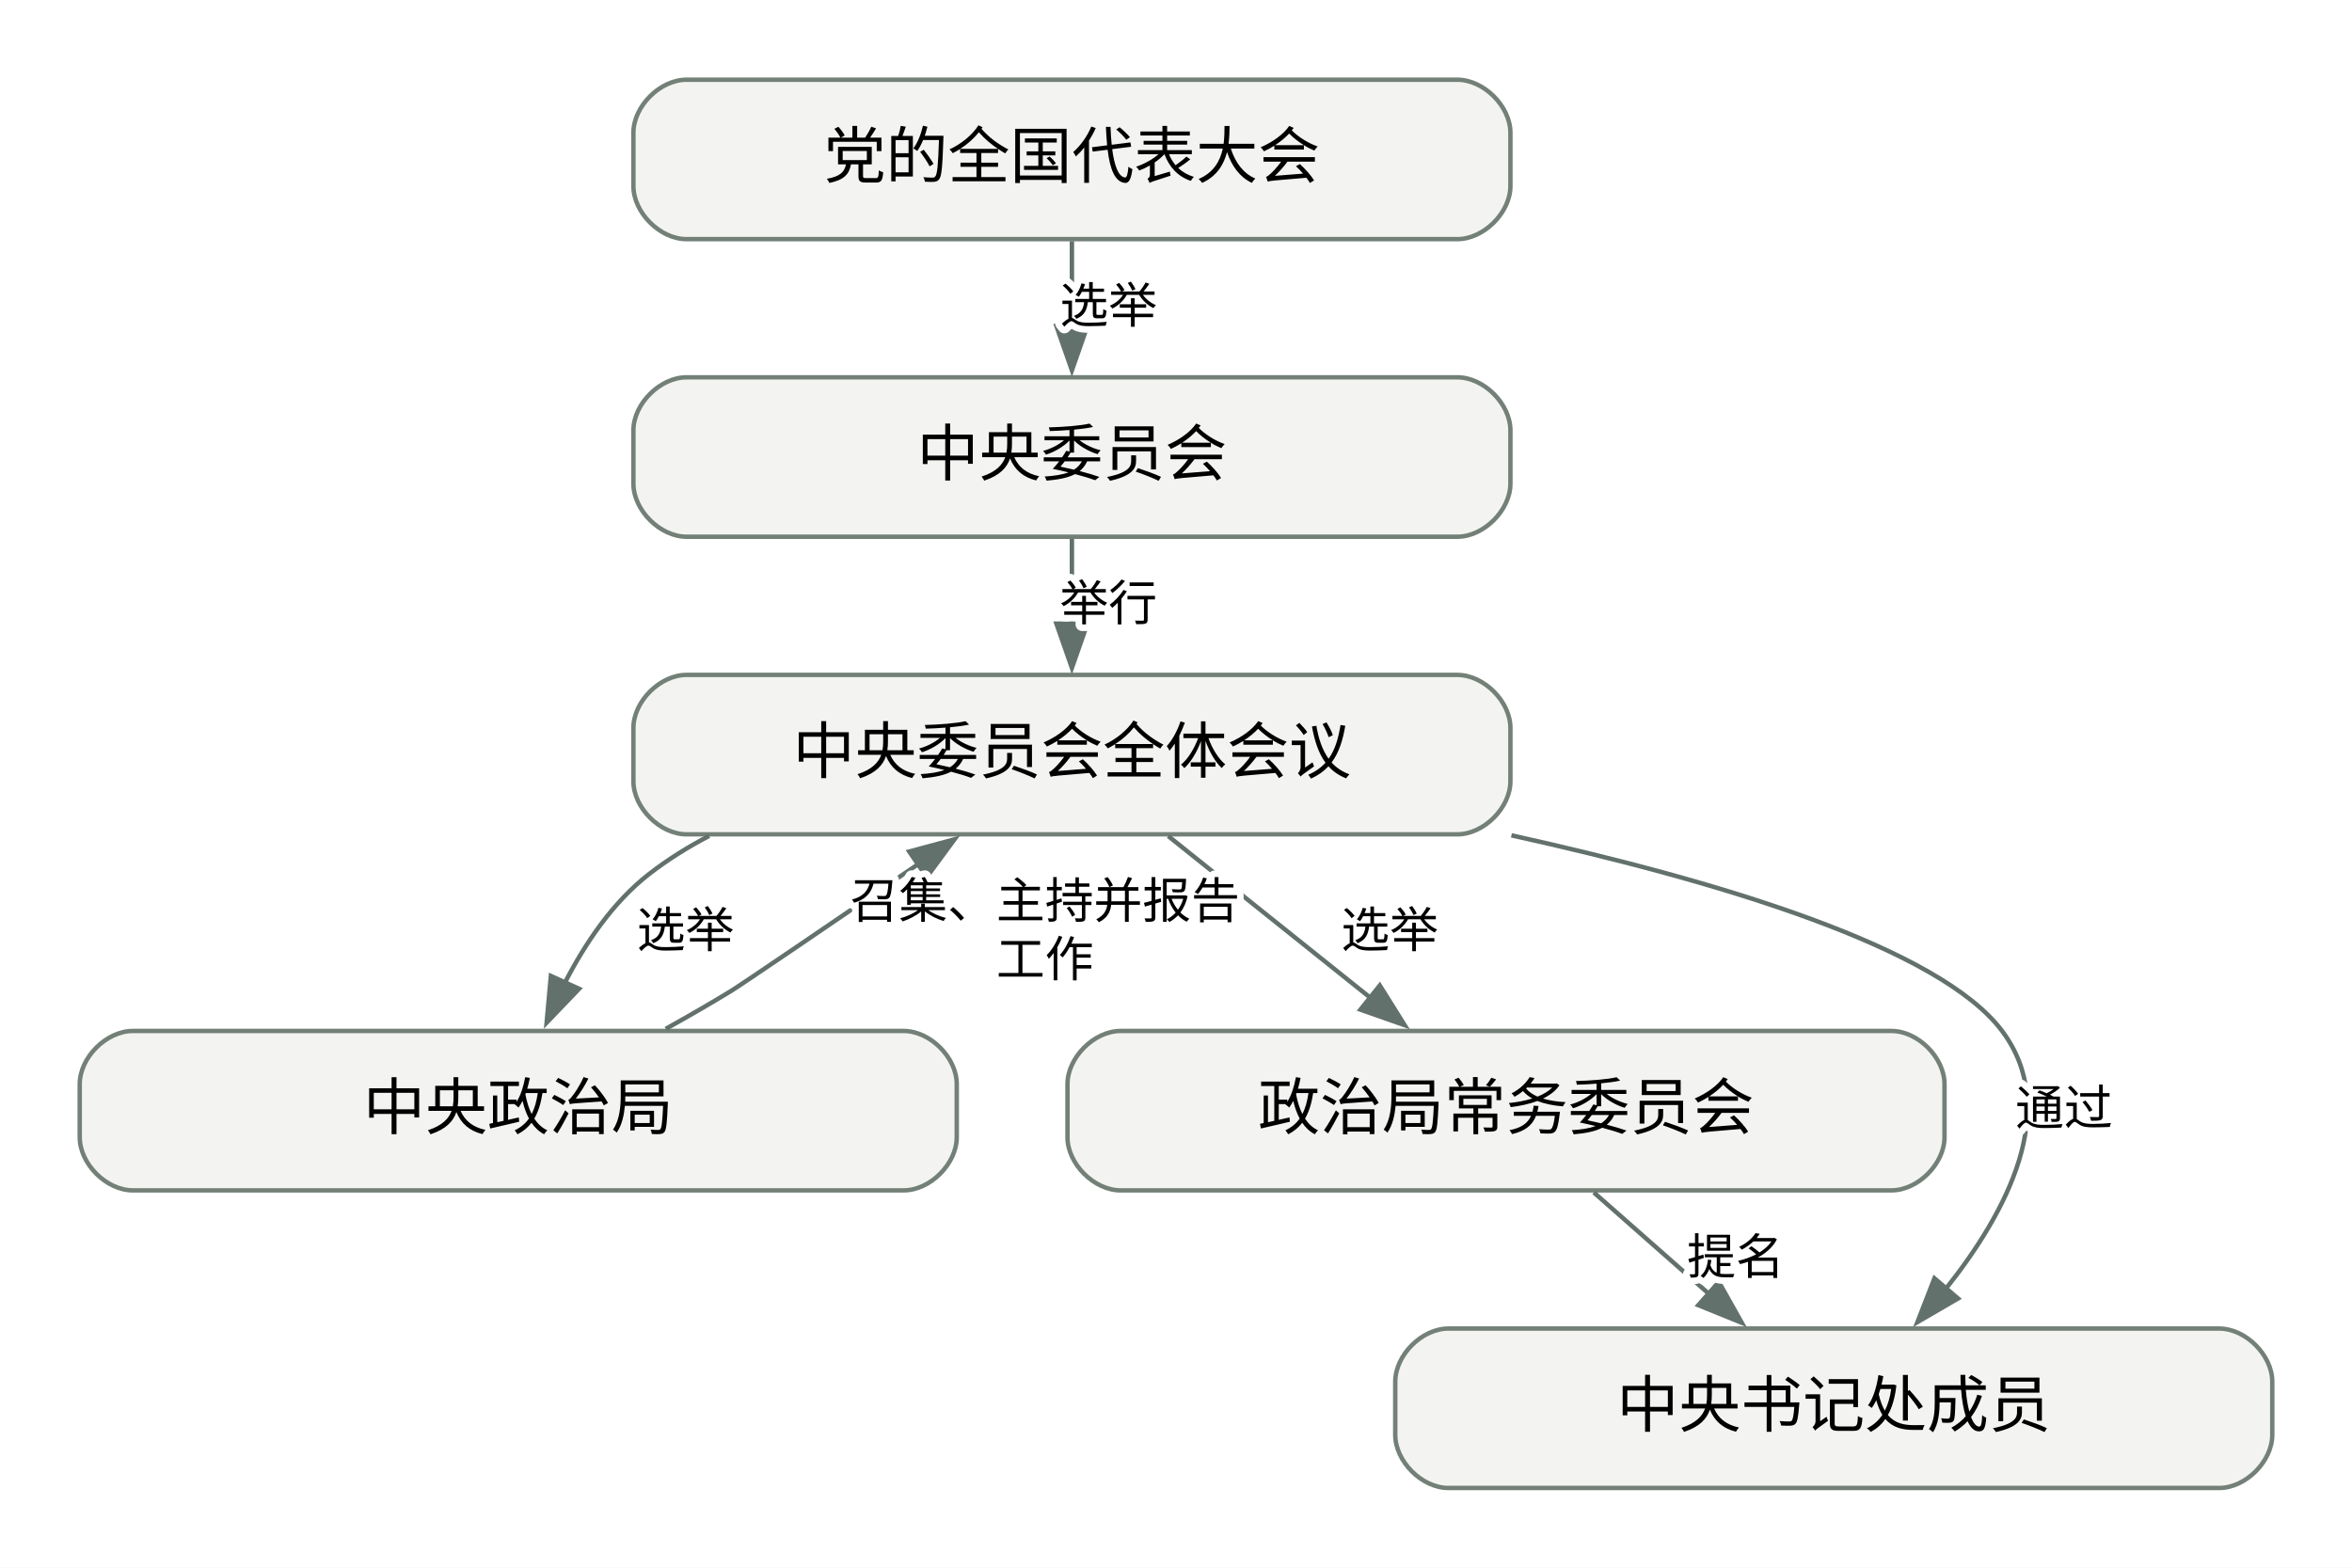
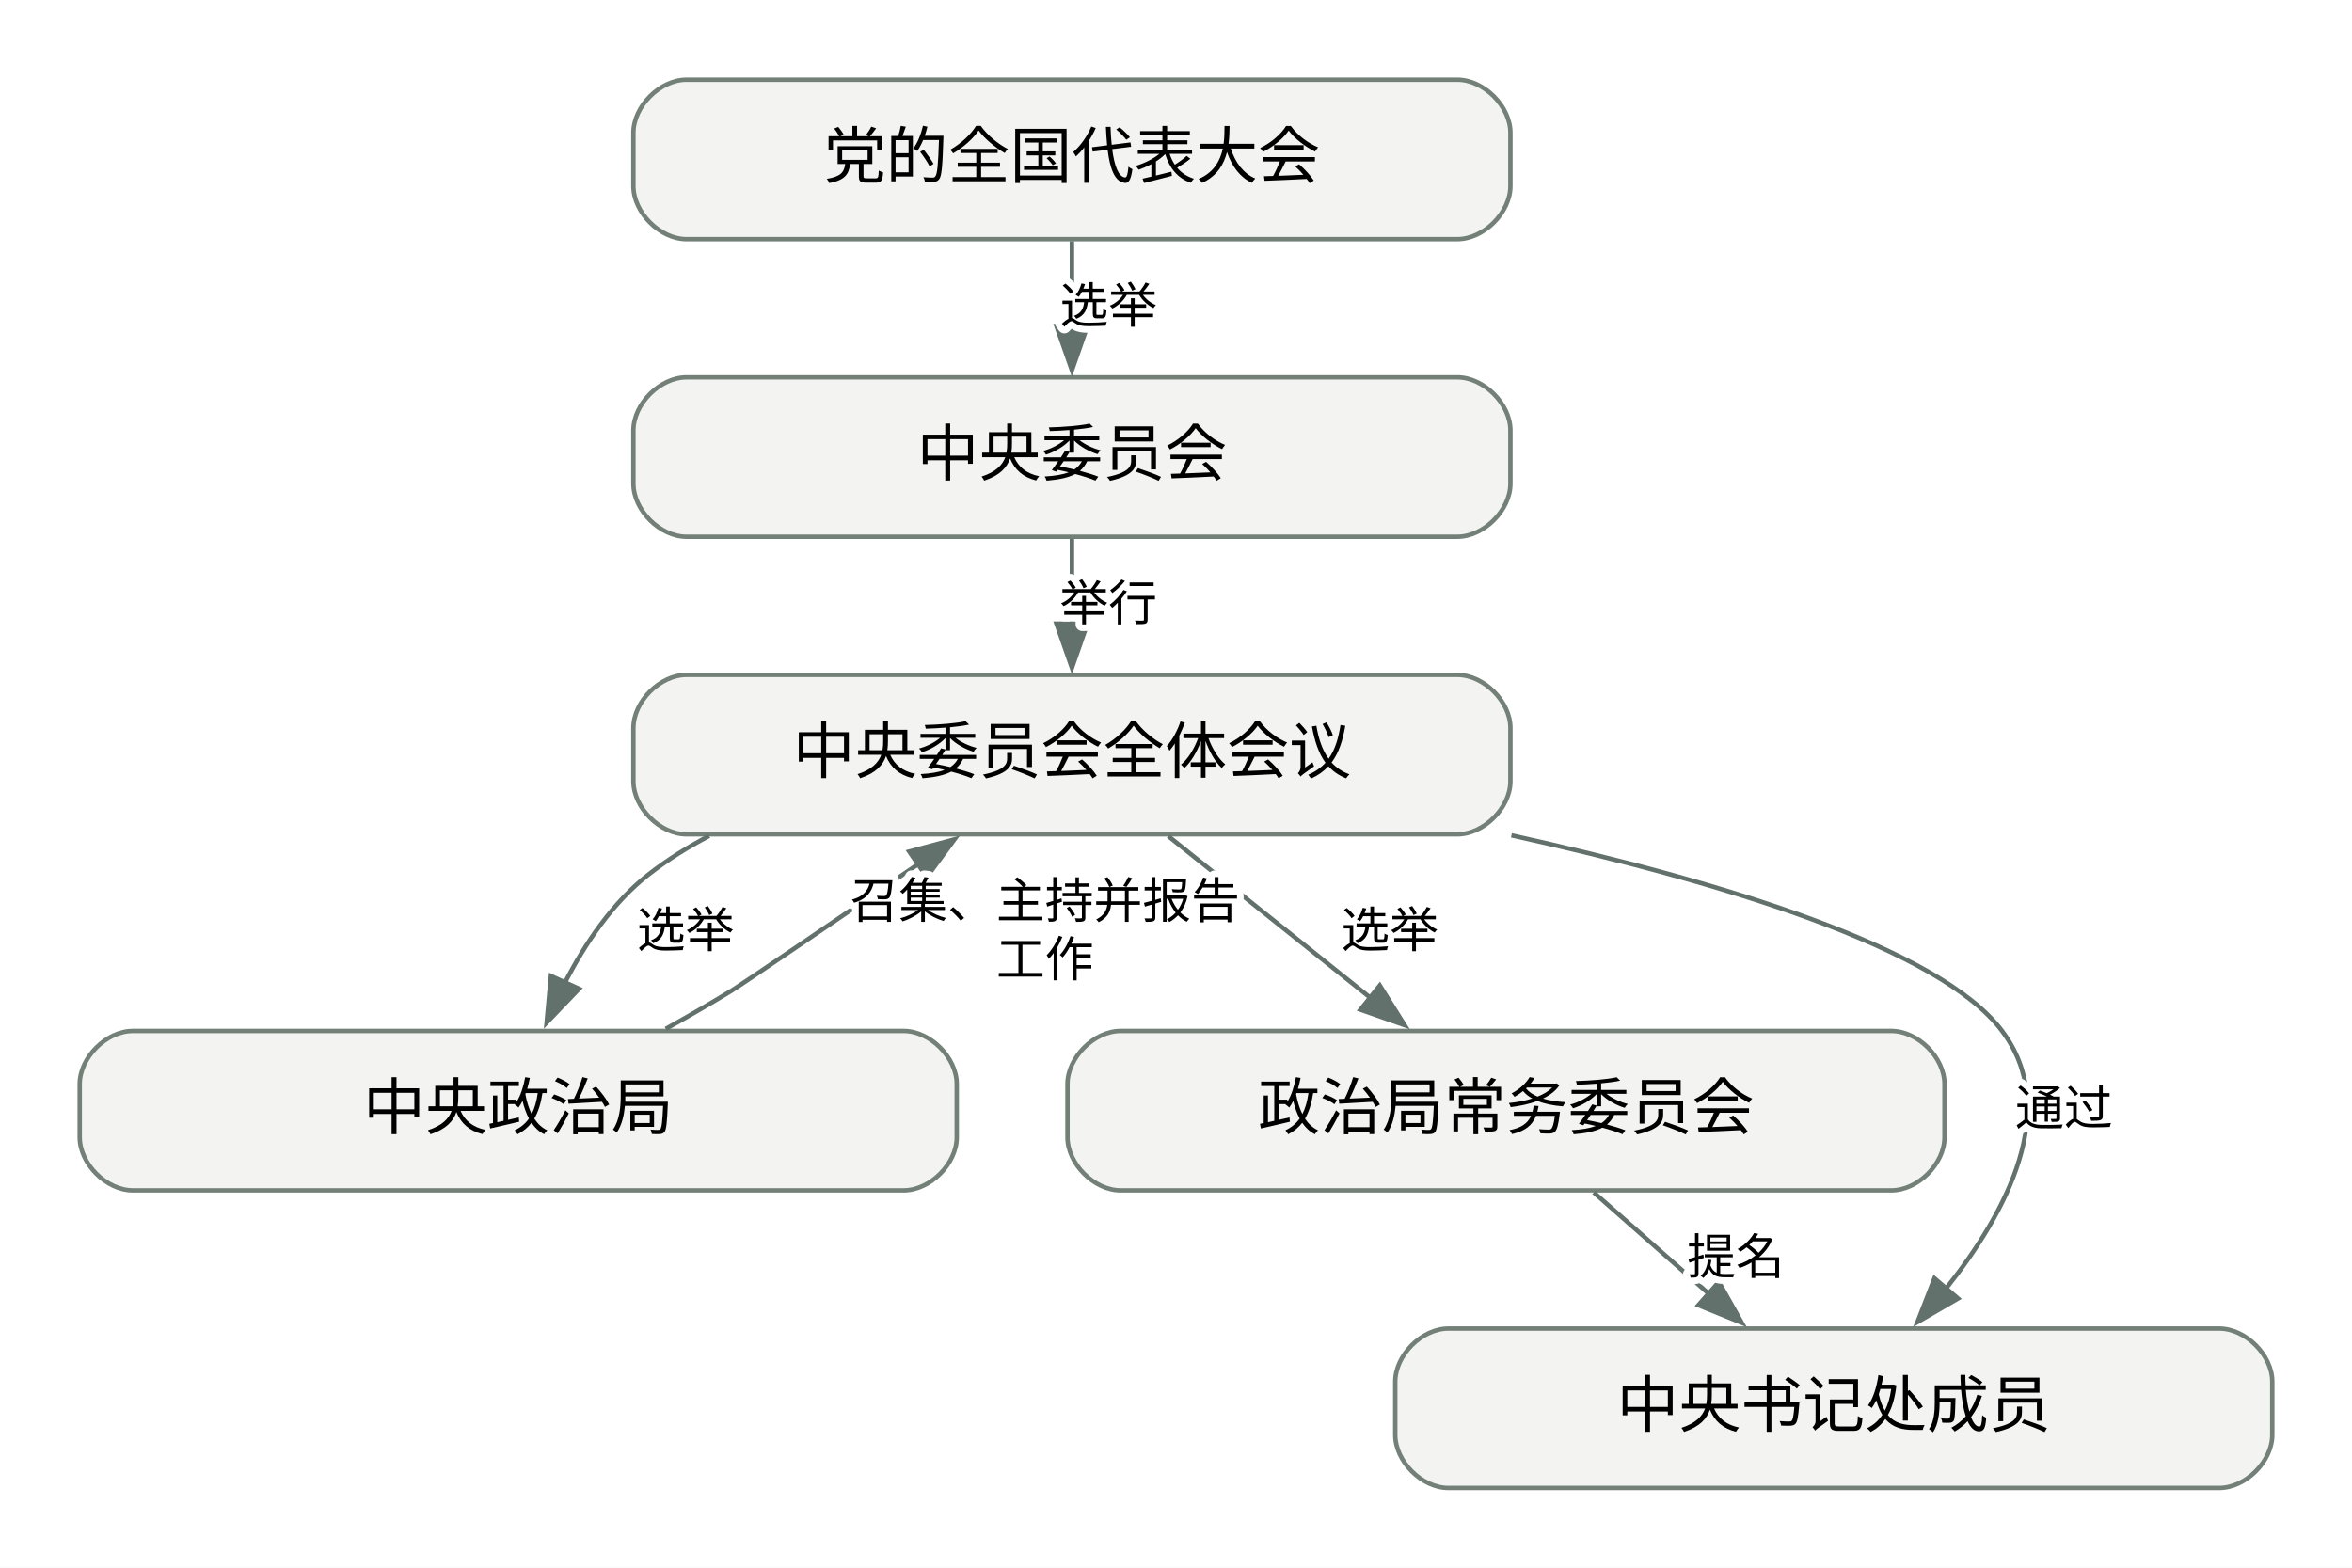
<svg xmlns="http://www.w3.org/2000/svg" width="531pt" height="354pt" viewBox="0.00 0.00 531.00 354.00">
  <g id="graph0" class="graph" transform="scale(1 1) rotate(0) translate(18 336)">
    <polygon fill="white" stroke="none" points="-18,18 -18,-336 513,-336 513,18 -18,18" />
    <g id="node1" class="node">
      <path fill="#f3f4f1" stroke="#738078" d="M311,-318C311,-318 137,-318 137,-318 131,-318 125,-312 125,-306 125,-306 125,-294 125,-294 125,-288 131,-282 137,-282 137,-282 311,-282 311,-282 317,-282 323,-288 323,-294 323,-294 323,-306 323,-306 323,-312 317,-318 311,-318" />
-       <text xml:space="preserve" text-anchor="middle" x="224" y="-295.8" font-family="Noto Sans CJK SC" font-size="14.00">党的全国代表大会</text>
+       <text xml:space="preserve" text-anchor="middle" x="224" y="-295.8" font-family="Noto Sans SC" font-size="14.00">党的全国代表大会</text>
    </g>
    <g id="node2" class="node">
      <path fill="#f3f4f1" stroke="#738078" d="M311,-250.8C311,-250.8 137,-250.8 137,-250.8 131,-250.8 125,-244.8 125,-238.8 125,-238.8 125,-226.8 125,-226.8 125,-220.8 131,-214.8 137,-214.8 137,-214.8 311,-214.8 311,-214.8 317,-214.8 323,-220.8 323,-226.8 323,-226.8 323,-238.8 323,-238.8 323,-244.8 317,-250.8 311,-250.8" />
-       <text xml:space="preserve" text-anchor="middle" x="224" y="-228.6" font-family="Noto Sans CJK SC" font-size="14.00">中央委员会</text>
+       <text xml:space="preserve" text-anchor="middle" x="224" y="-228.6" font-family="Noto Sans SC" font-size="14.00">中央委员会</text>
    </g>
    <g id="edge1" class="edge">
      <path fill="none" stroke="#62716c" d="M224,-281.53C224,-275.59 224,-268.78 224,-262.21" />
      <polygon fill="#62716c" stroke="#62716c" points="227.5,-262.38 224,-252.38 220.5,-262.38 227.5,-262.38" />
-       <text style="paint-order:stroke;stroke:white;stroke-width:3;stroke-linejoin:round" xml:space="preserve" text-anchor="middle" x="232.25" y="-263.1" font-family="Noto Sans CJK SC" font-size="11.00">选举</text>
+       <text style="paint-order:stroke;stroke:white;stroke-width:3;stroke-linejoin:round" xml:space="preserve" text-anchor="middle" x="232.25" y="-263.1" font-family="Noto Sans SC" font-size="11.00">选举</text>
    </g>
    <g id="node3" class="node">
      <path fill="#f3f4f1" stroke="#738078" d="M311,-183.6C311,-183.6 137,-183.6 137,-183.6 131,-183.6 125,-177.6 125,-171.6 125,-171.6 125,-159.6 125,-159.6 125,-153.6 131,-147.6 137,-147.6 137,-147.6 311,-147.6 311,-147.6 317,-147.6 323,-153.6 323,-159.6 323,-159.6 323,-171.6 323,-171.6 323,-177.6 317,-183.6 311,-183.6" />
-       <text xml:space="preserve" text-anchor="middle" x="224" y="-161.4" font-family="Noto Sans CJK SC" font-size="14.00">中央委员会全体会议</text>
+       <text xml:space="preserve" text-anchor="middle" x="224" y="-161.4" font-family="Noto Sans SC" font-size="14.00">中央委员会全体会议</text>
    </g>
    <g id="edge2" class="edge">
      <path fill="none" stroke="#62716c" d="M224,-214.33C224,-208.39 224,-201.58 224,-195.01" />
      <polygon fill="#62716c" stroke="#62716c" points="227.5,-195.18 224,-185.18 220.5,-195.18 227.5,-195.18" />
-       <text style="paint-order:stroke;stroke:white;stroke-width:3;stroke-linejoin:round" xml:space="preserve" text-anchor="middle" x="232.25" y="-195.9" font-family="Noto Sans CJK SC" font-size="11.00">举行</text>
+       <text style="paint-order:stroke;stroke:white;stroke-width:3;stroke-linejoin:round" xml:space="preserve" text-anchor="middle" x="232.25" y="-195.9" font-family="Noto Sans SC" font-size="11.00">举行</text>
    </g>
    <g id="node4" class="node">
      <path fill="#f3f4f1" stroke="#738078" d="M186,-103.2C186,-103.2 12,-103.2 12,-103.2 6,-103.2 0,-97.2 0,-91.2 0,-91.2 0,-79.2 0,-79.2 0,-73.2 6,-67.2 12,-67.2 12,-67.2 186,-67.2 186,-67.2 192,-67.2 198,-73.2 198,-79.2 198,-79.2 198,-91.2 198,-91.2 198,-97.2 192,-103.2 186,-103.2" />
-       <text xml:space="preserve" text-anchor="middle" x="99" y="-81" font-family="Noto Sans CJK SC" font-size="14.00">中央政治局</text>
+       <text xml:space="preserve" text-anchor="middle" x="99" y="-81" font-family="Noto Sans SC" font-size="14.00">中央政治局</text>
    </g>
    <g id="edge3" class="edge">
      <path fill="none" stroke="#62716c" d="M142.1,-147.24C137.29,-144.74 132.7,-141.87 128.5,-138.6 120.33,-132.24 114.06,-122.94 109.45,-113.93" />
      <polygon fill="#62716c" stroke="#62716c" points="112.74,-112.72 105.41,-105.07 106.37,-115.62 112.74,-112.72" />
-       <text style="paint-order:stroke;stroke:white;stroke-width:3;stroke-linejoin:round" xml:space="preserve" text-anchor="middle" x="136.75" y="-122.1" font-family="Noto Sans CJK SC" font-size="11.00">选举</text>
+       <text style="paint-order:stroke;stroke:white;stroke-width:3;stroke-linejoin:round" xml:space="preserve" text-anchor="middle" x="136.75" y="-122.1" font-family="Noto Sans SC" font-size="11.00">选举</text>
    </g>
    <g id="node5" class="node">
      <path fill="#f3f4f1" stroke="#738078" d="M409,-103.2C409,-103.2 235,-103.2 235,-103.2 229,-103.2 223,-97.2 223,-91.2 223,-91.2 223,-79.2 223,-79.2 223,-73.2 229,-67.2 235,-67.2 235,-67.2 409,-67.2 409,-67.2 415,-67.2 421,-73.2 421,-79.2 421,-79.2 421,-91.2 421,-91.2 421,-97.2 415,-103.2 409,-103.2" />
-       <text xml:space="preserve" text-anchor="middle" x="322" y="-81" font-family="Noto Sans CJK SC" font-size="14.00">政治局常务委员会</text>
+       <text xml:space="preserve" text-anchor="middle" x="322" y="-81" font-family="Noto Sans SC" font-size="14.00">政治局常务委员会</text>
    </g>
    <g id="edge4" class="edge">
      <path fill="none" stroke="#62716c" d="M245.75,-147.2C259.2,-136.44 276.66,-122.47 291.48,-110.61" />
      <polygon fill="#62716c" stroke="#62716c" points="293.51,-113.48 299.13,-104.5 289.13,-108.01 293.51,-113.48" />
-       <text style="paint-order:stroke;stroke:white;stroke-width:3;stroke-linejoin:round" xml:space="preserve" text-anchor="middle" x="295.75" y="-122.1" font-family="Noto Sans CJK SC" font-size="11.00">选举</text>
+       <text style="paint-order:stroke;stroke:white;stroke-width:3;stroke-linejoin:round" xml:space="preserve" text-anchor="middle" x="295.75" y="-122.1" font-family="Noto Sans SC" font-size="11.00">选举</text>
    </g>
    <g id="node6" class="node">
      <path fill="#f3f4f1" stroke="#738078" d="M483,-36C483,-36 309,-36 309,-36 303,-36 297,-30 297,-24 297,-24 297,-12 297,-12 297,-6 303,0 309,0 309,0 483,0 483,0 489,0 495,-6 495,-12 495,-12 495,-24 495,-24 495,-30 489,-36 483,-36" />
-       <text xml:space="preserve" text-anchor="middle" x="396" y="-13.8" font-family="Noto Sans CJK SC" font-size="14.00">中央书记处成员</text>
+       <text xml:space="preserve" text-anchor="middle" x="396" y="-13.8" font-family="Noto Sans SC" font-size="14.00">中央书记处成员</text>
    </g>
    <g id="edge6" class="edge">
      <path fill="none" stroke="#62716c" d="M323.23,-147.37C370.56,-136.92 419.93,-121.97 434,-103.2 447.27,-85.5 435.2,-62.42 421.25,-44.91" />
      <polygon fill="#62716c" stroke="#62716c" points="424.05,-42.79 414.89,-37.46 418.73,-47.34 424.05,-42.79" />
-       <text style="paint-order:stroke;stroke:white;stroke-width:3;stroke-linejoin:round" xml:space="preserve" text-anchor="middle" x="447.98" y="-81.9" font-family="Noto Sans CJK SC" font-size="11.00">通过</text>
+       <text style="paint-order:stroke;stroke:white;stroke-width:3;stroke-linejoin:round" xml:space="preserve" text-anchor="middle" x="447.98" y="-81.9" font-family="Noto Sans SC" font-size="11.00">通过</text>
    </g>
    <g id="edge7" class="edge">
      <path fill="none" stroke="#62716c" d="M132.3,-103.67C137.27,-106.44 142.31,-109.34 147,-112.2 149.3,-113.6 170.05,-127.73 189.43,-140.96" />
      <polygon fill="#62716c" stroke="#62716c" points="187.27,-143.72 197.5,-146.47 191.22,-137.94 187.27,-143.72" />
-       <text style="paint-order:stroke;stroke:white;stroke-width:3;stroke-linejoin:round" xml:space="preserve" text-anchor="middle" x="217.91" y="-128.7" font-family="Noto Sans CJK SC" font-size="11.00">召集、主持并报告</text>
-       <text style="paint-order:stroke;stroke:white;stroke-width:3;stroke-linejoin:round" xml:space="preserve" text-anchor="middle" x="217.91" y="-115.5" font-family="Noto Sans CJK SC" font-size="11.00">工作</text>
+       <text style="paint-order:stroke;stroke:white;stroke-width:3;stroke-linejoin:round" xml:space="preserve" text-anchor="middle" x="217.91" y="-128.7" font-family="Noto Sans SC" font-size="11.00">召集、主持并报告</text>
+       <text style="paint-order:stroke;stroke:white;stroke-width:3;stroke-linejoin:round" xml:space="preserve" text-anchor="middle" x="217.91" y="-115.5" font-family="Noto Sans SC" font-size="11.00">工作</text>
    </g>
    <g id="edge5" class="edge">
      <path fill="none" stroke="#62716c" d="M341.83,-66.73C349.86,-59.65 359.27,-51.36 367.98,-43.69" />
      <polygon fill="#62716c" stroke="#62716c" points="370.05,-46.53 375.24,-37.3 365.42,-41.28 370.05,-46.53" />
-       <text style="paint-order:stroke;stroke:white;stroke-width:3;stroke-linejoin:round" xml:space="preserve" text-anchor="middle" x="373.88" y="-48.3" font-family="Noto Sans CJK SC" font-size="11.00">提名</text>
+       <text style="paint-order:stroke;stroke:white;stroke-width:3;stroke-linejoin:round" xml:space="preserve" text-anchor="middle" x="373.88" y="-48.3" font-family="Noto Sans SC" font-size="11.00">提名</text>
    </g>
  </g>
</svg>
